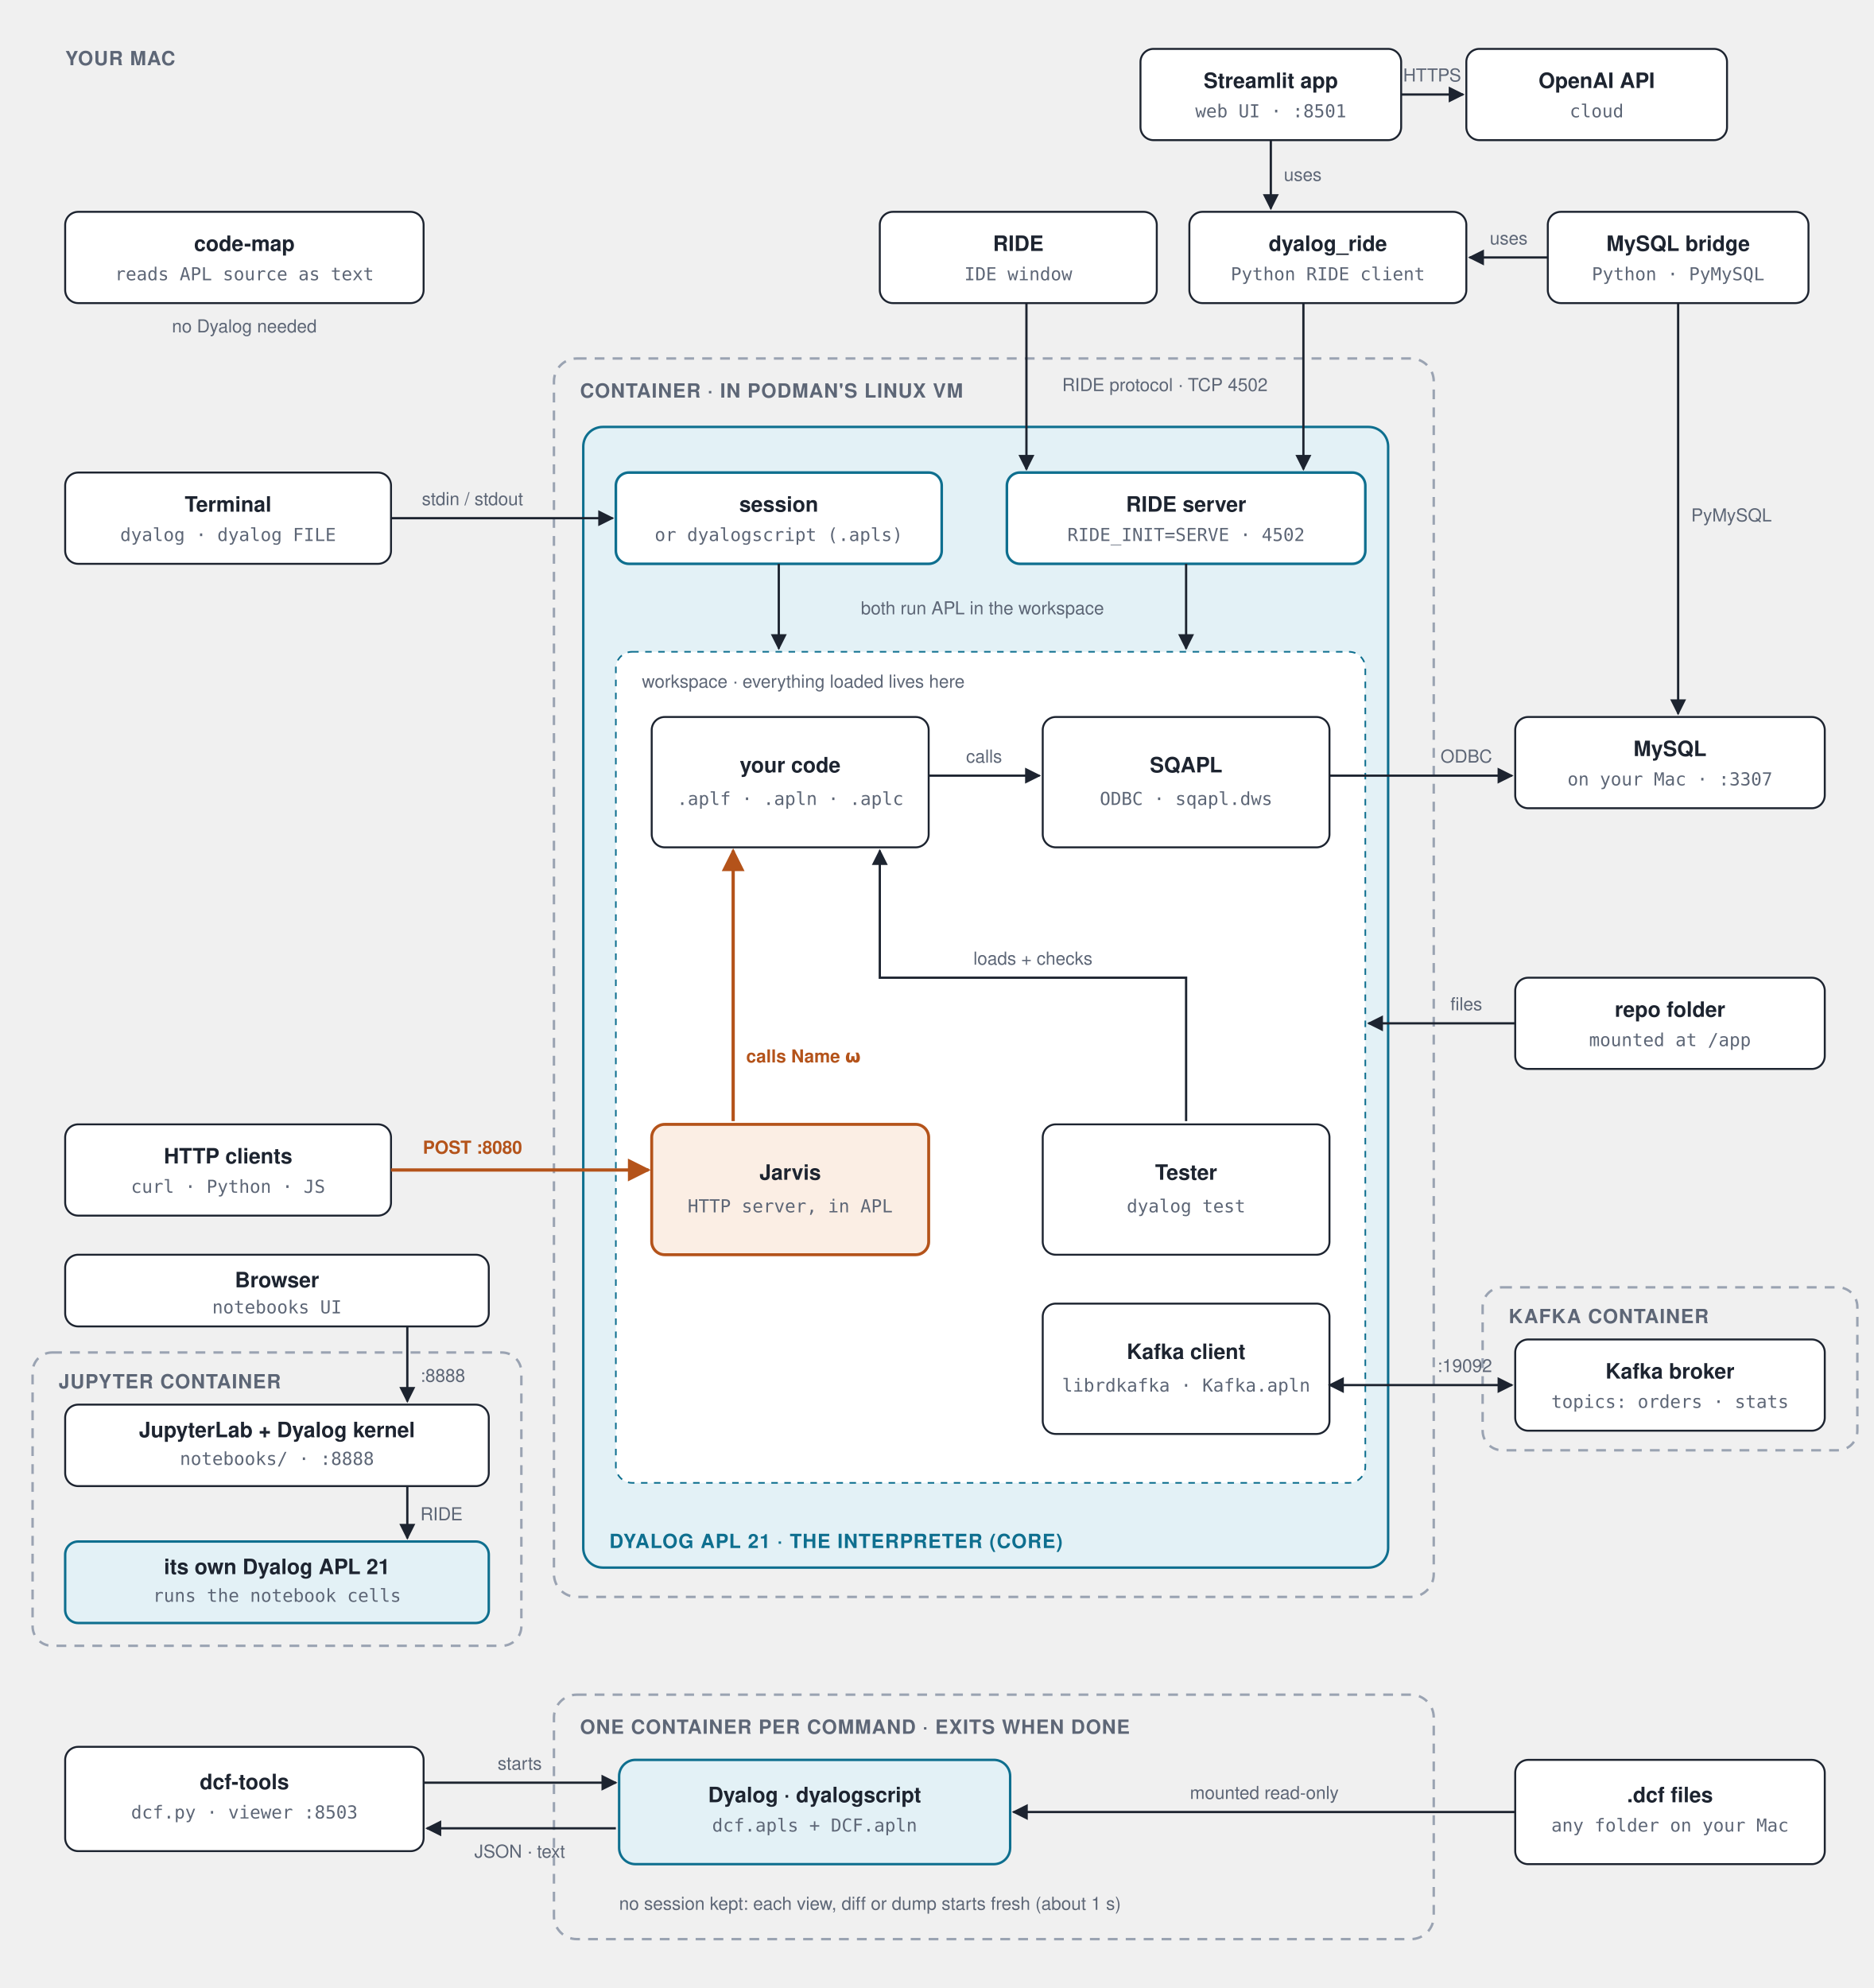
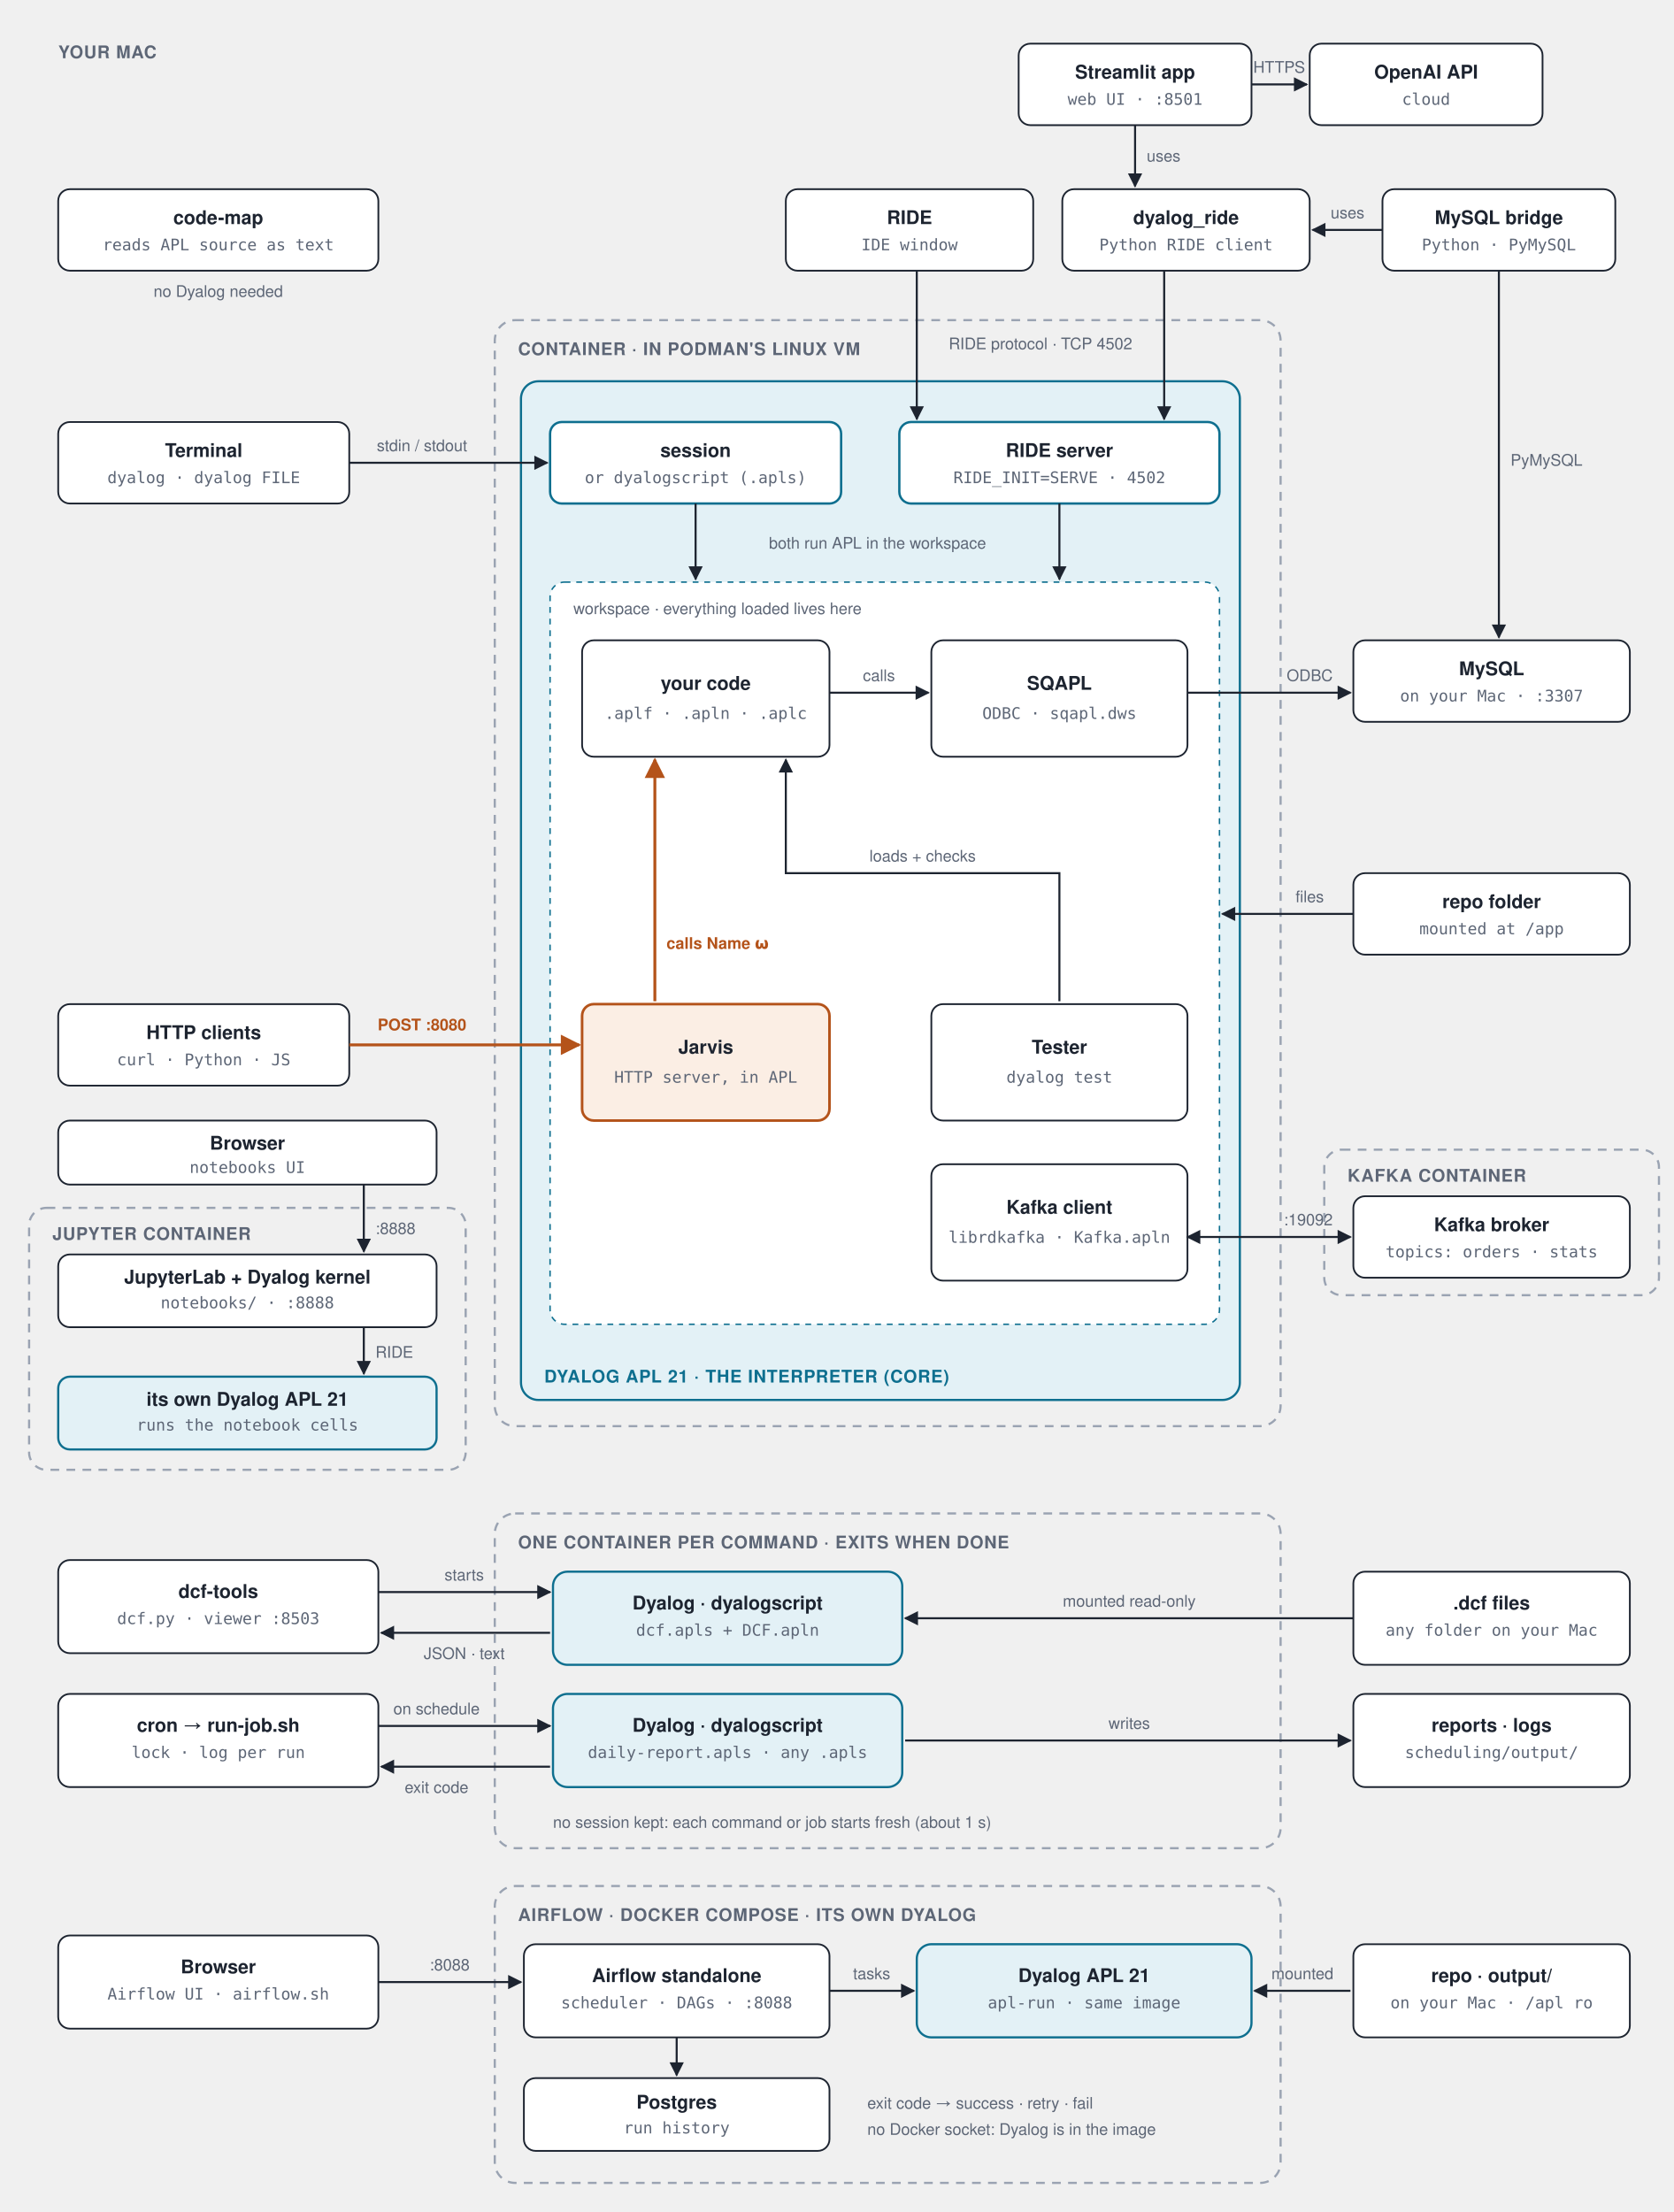
- <svg xmlns="http://www.w3.org/2000/svg" width="1150" viewBox="0 0 1150 1220" role="img" aria-label="One Dyalog interpreter runs in a container. A terminal connects to its session; RIDE and the Python dyalog_ride client connect to its RIDE server on TCP 4502; HTTP clients call Jarvis, which runs inside the workspace and calls your code; SQAPL inside the workspace reaches MySQL over ODBC; the repo folder is mounted at /app. Below, dcf-tools starts a separate Dyalog container for each command, with .dcf folders mounted read-only, and reads back JSON or text; the container exits when done. Top left, code-map reads APL source as plain text and needs no Dyalog.">
+ <svg xmlns="http://www.w3.org/2000/svg" width="1150" viewBox="0 0 1150 1520" role="img" aria-label="One Dyalog interpreter runs in a container. A terminal connects to its session; RIDE and the Python dyalog_ride client connect to its RIDE server on TCP 4502; HTTP clients call Jarvis, which runs inside the workspace and calls your code; SQAPL inside the workspace reaches MySQL over ODBC; the repo folder is mounted at /app. Below, dcf-tools starts a separate Dyalog container for each command, with .dcf folders mounted read-only, and reads back JSON or text; the container exits when done; cron starts scheduled jobs the same way, through run-job.sh, and they write reports and logs. At the very bottom, a local Airflow (Docker compose) runs APL tasks with its own Dyalog copied into the Airflow image, keeps its run history in Postgres, and mounts the repo read-only. Top left, code-map reads APL source as plain text and needs no Dyalog.">
  <defs>
    <marker id="a" viewBox="0 0 10 10" refX="9" refY="5" markerWidth="7" markerHeight="7" orient="auto-start-reverse">
      <path class="ah" d="M0,0 L10,5 L0,10 z" />
    </marker>
    <marker id="ah" viewBox="0 0 10 10" refX="9" refY="5" markerWidth="7" markerHeight="7" orient="auto-start-reverse">
      <path class="ah-hot" d="M0,0 L10,5 L0,10 z" />
    </marker>
  </defs>
  <style>
  svg { color: #1d2430; font-family: -apple-system, "Segoe UI", Helvetica, Arial, sans-serif; }
  .region { fill: none; stroke: #9aa3b2; stroke-width: 1.5; stroke-dasharray: 6 5; }
  .interp { fill: #e3f1f6; stroke: #0e6f8f; stroke-width: 1.5; }
  .ws { fill: #ffffff; stroke: #0e6f8f; stroke-width: 1; stroke-dasharray: 4 4; }
  .box { fill: #ffffff; stroke: #1d2430; stroke-width: 1.2; }
  .door { fill: #ffffff; stroke: #0e6f8f; stroke-width: 1.6; }
  .hotbox { fill: #fbeee4; stroke: #b4531a; stroke-width: 1.8; }
  .t { font-size: 13px; font-weight: 600; fill: #1d2430; }
  .s { font-size: 11px; fill: #5d6676; font-family: ui-monospace, "SF Mono", Menlo, Consolas, monospace; }
  .lab { font-size: 11px; fill: #5d6676; }
  .regionlab { font-size: 12px; font-weight: 600; fill: #5d6676; letter-spacing: 0.04em; }
  .corelab { font-size: 12px; font-weight: 600; fill: #0e6f8f; letter-spacing: 0.04em; }
  .wire { fill: none; stroke: #1d2430; stroke-width: 1.4; }
  .wire.hot { stroke: #b4531a; stroke-width: 2; }
  .hotlab { font-size: 11px; font-weight: 600; fill: #b4531a; }
  .ah { fill: #1d2430; }
  .ah-hot { fill: #b4531a; }
  @media (prefers-color-scheme: dark) {
    svg { color: #e3e8f0; }
    .region { stroke: #5a6474; }
    .interp { fill: #15303b; stroke: #5cc0de; }
    .ws, .box, .door { fill: #1a2029; }
    .ws, .door { stroke: #5cc0de; }
    .box { stroke: #e3e8f0; }
    .hotbox { fill: #3a2618; stroke: #f0a35f; }
    .t { fill: #e3e8f0; }
    .s, .lab, .regionlab { fill: #9aa4b5; }
    .corelab { fill: #5cc0de; }
    .wire { stroke: #e3e8f0; }
    .wire.hot { stroke: #f0a35f; }
    .hotlab { fill: #f0a35f; }
    .ah { fill: #e3e8f0; }
    .ah-hot { fill: #f0a35f; }
  }
</style>
  <text class="regionlab" x="40" y="40">YOUR MAC</text>
  <rect class="box" x="700" y="30" width="160" height="56" rx="8" />
  <text class="t" x="780" y="54" text-anchor="middle">Streamlit app</text>
  <text class="s" x="780" y="72" text-anchor="middle">web UI · :8501</text>
  <rect class="box" x="900" y="30" width="160" height="56" rx="8" />
  <text class="t" x="980" y="54" text-anchor="middle">OpenAI API</text>
  <text class="s" x="980" y="72" text-anchor="middle">cloud</text>
  <path class="wire" d="M860,58 H898" marker-end="url(#a)" />
  <text class="lab" x="879" y="50" text-anchor="middle">HTTPS</text>
  <rect class="box" x="540" y="130" width="170" height="56" rx="8" />
  <text class="t" x="625" y="154" text-anchor="middle">RIDE</text>
  <text class="s" x="625" y="172" text-anchor="middle">IDE window</text>
  <rect class="box" x="730" y="130" width="170" height="56" rx="8" />
  <text class="t" x="815" y="154" text-anchor="middle">dyalog_ride</text>
  <text class="s" x="815" y="172" text-anchor="middle">Python RIDE client</text>
  <path class="wire" d="M780,86 V128" marker-end="url(#a)" />
  <text class="lab" x="788" y="111">uses</text>
  <rect class="box" x="950" y="130" width="160" height="56" rx="8" />
  <text class="t" x="1030" y="154" text-anchor="middle">MySQL bridge</text>
  <text class="s" x="1030" y="172" text-anchor="middle">Python · PyMySQL</text>
  <path class="wire" d="M950,158 H902" marker-end="url(#a)" />
  <text class="lab" x="926" y="150" text-anchor="middle">uses</text>
  <rect class="region" x="340" y="220" width="540" height="760" rx="14" />
  <text class="regionlab" x="356" y="244">CONTAINER · IN PODMAN'S LINUX VM</text>
  <rect class="interp" x="358" y="262" width="494" height="700" rx="12" />
  <text class="corelab" x="374" y="950">DYALOG APL 21 · THE INTERPRETER (CORE)</text>
  <path class="wire" d="M630,186 V288" marker-end="url(#a)" />
  <path class="wire" d="M800,186 V288" marker-end="url(#a)" />
  <text class="lab" x="715" y="240" text-anchor="middle">RIDE protocol · TCP 4502</text>
  <rect class="door" x="378" y="290" width="200" height="56" rx="8" />
  <text class="t" x="478" y="314" text-anchor="middle">session</text>
  <text class="s" x="478" y="332" text-anchor="middle">or dyalogscript (.apls)</text>
  <rect class="door" x="618" y="290" width="220" height="56" rx="8" />
  <text class="t" x="728" y="314" text-anchor="middle">RIDE server</text>
  <text class="s" x="728" y="332" text-anchor="middle">RIDE_INIT=SERVE · 4502</text>
  <rect class="box" x="40" y="290" width="200" height="56" rx="8" />
  <text class="t" x="140" y="314" text-anchor="middle">Terminal</text>
  <text class="s" x="140" y="332" text-anchor="middle">dyalog · dyalog FILE</text>
  <path class="wire" d="M240,318 H376" marker-end="url(#a)" />
  <text class="lab" x="290" y="310" text-anchor="middle">stdin / stdout</text>
  <path class="wire" d="M478,346 V398" marker-end="url(#a)" />
  <path class="wire" d="M728,346 V398" marker-end="url(#a)" />
  <text class="lab" x="603" y="377" text-anchor="middle">both run APL in the workspace</text>
  <rect class="ws" x="378" y="400" width="460" height="510" rx="10" />
  <text class="lab" x="394" y="422">workspace · everything loaded lives here</text>
  <rect class="box" x="400" y="440" width="170" height="80" rx="8" />
  <text class="t" x="485" y="474" text-anchor="middle">your code</text>
  <text class="s" x="485" y="494" text-anchor="middle">.aplf · .apln · .aplc</text>
  <rect class="box" x="640" y="440" width="176" height="80" rx="8" />
  <text class="t" x="728" y="474" text-anchor="middle">SQAPL</text>
  <text class="s" x="728" y="494" text-anchor="middle">ODBC · sqapl.dws</text>
  <path class="wire" d="M570,476 H638" marker-end="url(#a)" />
  <text class="lab" x="604" y="468" text-anchor="middle">calls</text>
  <rect class="hotbox" x="400" y="690" width="170" height="80" rx="8" />
  <text class="t" x="485" y="724" text-anchor="middle">Jarvis</text>
  <text class="s" x="485" y="744" text-anchor="middle">HTTP server, in APL</text>
  <path class="wire hot" d="M450,688 V522" marker-end="url(#ah)" />
  <text class="hotlab" x="458" y="652">calls Name ⍵</text>
  <rect class="box" x="640" y="690" width="176" height="80" rx="8" />
  <text class="t" x="728" y="724" text-anchor="middle">Tester</text>
  <text class="s" x="728" y="744" text-anchor="middle">dyalog test</text>
  <path class="wire" d="M728,688 V600 H540 V522" marker-end="url(#a)" />
  <text class="lab" x="634" y="592" text-anchor="middle">loads + checks</text>
  <rect class="box" x="40" y="690" width="200" height="56" rx="8" />
  <text class="t" x="140" y="714" text-anchor="middle">HTTP clients</text>
  <text class="s" x="140" y="732" text-anchor="middle">curl · Python · JS</text>
  <path class="wire hot" d="M240,718 H398" marker-end="url(#ah)" />
  <text class="hotlab" x="290" y="708" text-anchor="middle">POST :8080</text>
  <rect class="box" x="640" y="800" width="176" height="80" rx="8" />
  <text class="t" x="728" y="834" text-anchor="middle">Kafka client</text>
  <text class="s" x="728" y="854" text-anchor="middle">librdkafka · Kafka.apln</text>
  <rect class="region" x="910" y="790" width="230" height="100" rx="12" />
  <text class="regionlab" x="926" y="812">KAFKA CONTAINER</text>
  <rect class="box" x="930" y="822" width="190" height="56" rx="8" />
  <text class="t" x="1025" y="846" text-anchor="middle">Kafka broker</text>
  <text class="s" x="1025" y="864" text-anchor="middle">topics: orders · stats</text>
  <path class="wire" d="M816,850 H928" marker-start="url(#a)" marker-end="url(#a)" />
  <text class="lab" x="899" y="842" text-anchor="middle">:19092</text>
  <rect class="box" x="40" y="770" width="260" height="44" rx="8" />
  <text class="t" x="170" y="790" text-anchor="middle">Browser</text>
  <text class="s" x="170" y="806" text-anchor="middle">notebooks UI</text>
  <rect class="region" x="20" y="830" width="300" height="180" rx="12" />
  <text class="regionlab" x="36" y="852">JUPYTER CONTAINER</text>
  <rect class="box" x="40" y="862" width="260" height="50" rx="8" />
  <text class="t" x="170" y="882" text-anchor="middle">JupyterLab + Dyalog kernel</text>
  <text class="s" x="170" y="899" text-anchor="middle">notebooks/ · :8888</text>
  <rect class="interp" x="40" y="946" width="260" height="50" rx="8" />
  <text class="t" x="170" y="966" text-anchor="middle">its own Dyalog APL 21</text>
  <text class="s" x="170" y="983" text-anchor="middle">runs the notebook cells</text>
  <path class="wire" d="M250,814 V860" marker-end="url(#a)" />
  <text class="lab" x="258" y="848">:8888</text>
  <path class="wire" d="M250,912 V944" marker-end="url(#a)" />
  <text class="lab" x="258" y="933">RIDE</text>
  <rect class="box" x="40" y="130" width="220" height="56" rx="8" />
  <text class="t" x="150" y="154" text-anchor="middle">code-map</text>
  <text class="s" x="150" y="172" text-anchor="middle">reads APL source as text</text>
  <text class="lab" x="150" y="204" text-anchor="middle">no Dyalog needed</text>
  <rect class="box" x="40" y="1072" width="220" height="64" rx="8" />
  <text class="t" x="150" y="1098" text-anchor="middle">dcf-tools</text>
  <text class="s" x="150" y="1116" text-anchor="middle">dcf.py · viewer :8503</text>
-   <rect class="region" x="340" y="1040" width="540" height="150" rx="14" />
+   <rect class="region" x="340" y="1040" width="540" height="230" rx="14" />
  <text class="regionlab" x="356" y="1064">ONE CONTAINER PER COMMAND · EXITS WHEN DONE</text>
  <rect class="interp" x="380" y="1080" width="240" height="64" rx="10" />
  <text class="t" x="500" y="1106" text-anchor="middle">Dyalog · dyalogscript</text>
  <text class="s" x="500" y="1124" text-anchor="middle">dcf.apls + DCF.apln</text>
-   <text class="lab" x="380" y="1172">no session kept: each view, diff or dump starts fresh (about 1 s)</text>
+   <text class="lab" x="380" y="1256">no session kept: each command or job starts fresh (about 1 s)</text>
  <path class="wire" d="M260,1094 H378" marker-end="url(#a)" />
  <text class="lab" x="319" y="1086" text-anchor="middle">starts</text>
  <path class="wire" d="M378,1122 H262" marker-end="url(#a)" />
  <text class="lab" x="319" y="1140" text-anchor="middle">JSON · text</text>
  <rect class="box" x="930" y="1080" width="190" height="64" rx="8" />
  <text class="t" x="1025" y="1106" text-anchor="middle">.dcf files</text>
  <text class="s" x="1025" y="1124" text-anchor="middle">any folder on your Mac</text>
  <path class="wire" d="M930,1112 H622" marker-end="url(#a)" />
  <text class="lab" x="776" y="1104" text-anchor="middle">mounted read-only</text>
+   <rect class="box" x="40" y="1164" width="220" height="64" rx="8" />
+   <text class="t" x="150" y="1190" text-anchor="middle">cron → run-job.sh</text>
+   <text class="s" x="150" y="1208" text-anchor="middle">lock · log per run</text>
+   <rect class="interp" x="380" y="1164" width="240" height="64" rx="10" />
+   <text class="t" x="500" y="1190" text-anchor="middle">Dyalog · dyalogscript</text>
+   <text class="s" x="500" y="1208" text-anchor="middle">daily-report.apls · any .apls</text>
+   <path class="wire" d="M260,1186 H378" marker-end="url(#a)" />
+   <text class="lab" x="300" y="1178" text-anchor="middle">on schedule</text>
+   <path class="wire" d="M378,1214 H262" marker-end="url(#a)" />
+   <text class="lab" x="300" y="1232" text-anchor="middle">exit code</text>
+   <rect class="box" x="930" y="1164" width="190" height="64" rx="8" />
+   <text class="t" x="1025" y="1190" text-anchor="middle">reports · logs</text>
+   <text class="s" x="1025" y="1208" text-anchor="middle">scheduling/output/</text>
+   <path class="wire" d="M622,1196 H928" marker-end="url(#a)" />
+   <text class="lab" x="776" y="1188" text-anchor="middle">writes</text>
+   <rect class="box" x="40" y="1330" width="220" height="64" rx="8" />
+   <text class="t" x="150" y="1356" text-anchor="middle">Browser</text>
+   <text class="s" x="150" y="1374" text-anchor="middle">Airflow UI · airflow.sh</text>
+   <rect class="region" x="340" y="1296" width="540" height="204" rx="14" />
+   <text class="regionlab" x="356" y="1320">AIRFLOW · DOCKER COMPOSE · ITS OWN DYALOG</text>
+   <rect class="box" x="360" y="1336" width="210" height="64" rx="8" />
+   <text class="t" x="465" y="1362" text-anchor="middle">Airflow standalone</text>
+   <text class="s" x="465" y="1380" text-anchor="middle">scheduler · DAGs · :8088</text>
+   <rect class="interp" x="630" y="1336" width="230" height="64" rx="10" />
+   <text class="t" x="745" y="1362" text-anchor="middle">Dyalog APL 21</text>
+   <text class="s" x="745" y="1380" text-anchor="middle">apl-run · same image</text>
+   <path class="wire" d="M570,1368 H628" marker-end="url(#a)" />
+   <text class="lab" x="599" y="1360" text-anchor="middle">tasks</text>
+   <path class="wire" d="M260,1362 H358" marker-end="url(#a)" />
+   <text class="lab" x="309" y="1354" text-anchor="middle">:8088</text>
+   <rect class="box" x="360" y="1428" width="210" height="50" rx="8" />
+   <text class="t" x="465" y="1449" text-anchor="middle">Postgres</text>
+   <text class="s" x="465" y="1466" text-anchor="middle">run history</text>
+   <path class="wire" d="M465,1400 V1426" marker-end="url(#a)" />
+   <text class="lab" x="596" y="1449">exit code → success · retry · fail</text>
+   <text class="lab" x="596" y="1467">no Docker socket: Dyalog is in the image</text>
+   <rect class="box" x="930" y="1336" width="190" height="64" rx="8" />
+   <text class="t" x="1025" y="1362" text-anchor="middle">repo · output/</text>
+   <text class="s" x="1025" y="1380" text-anchor="middle">on your Mac · /apl ro</text>
+   <path class="wire" d="M928,1368 H862" marker-end="url(#a)" />
+   <text class="lab" x="895" y="1360" text-anchor="middle">mounted</text>
  <rect class="box" x="930" y="440" width="190" height="56" rx="8" />
  <text class="t" x="1025" y="464" text-anchor="middle">MySQL</text>
  <text class="s" x="1025" y="482" text-anchor="middle">on your Mac · :3307</text>
  <path class="wire" d="M816,476 H928" marker-end="url(#a)" />
  <text class="lab" x="900" y="468" text-anchor="middle">ODBC</text>
  <path class="wire" d="M1030,186 V438" marker-end="url(#a)" />
  <text class="lab" x="1038" y="320">PyMySQL</text>
  <rect class="box" x="930" y="600" width="190" height="56" rx="8" />
  <text class="t" x="1025" y="624" text-anchor="middle">repo folder</text>
  <text class="s" x="1025" y="642" text-anchor="middle">mounted at /app</text>
  <path class="wire" d="M930,628 H840" marker-end="url(#a)" />
  <text class="lab" x="900" y="620" text-anchor="middle">files</text>
</svg>
